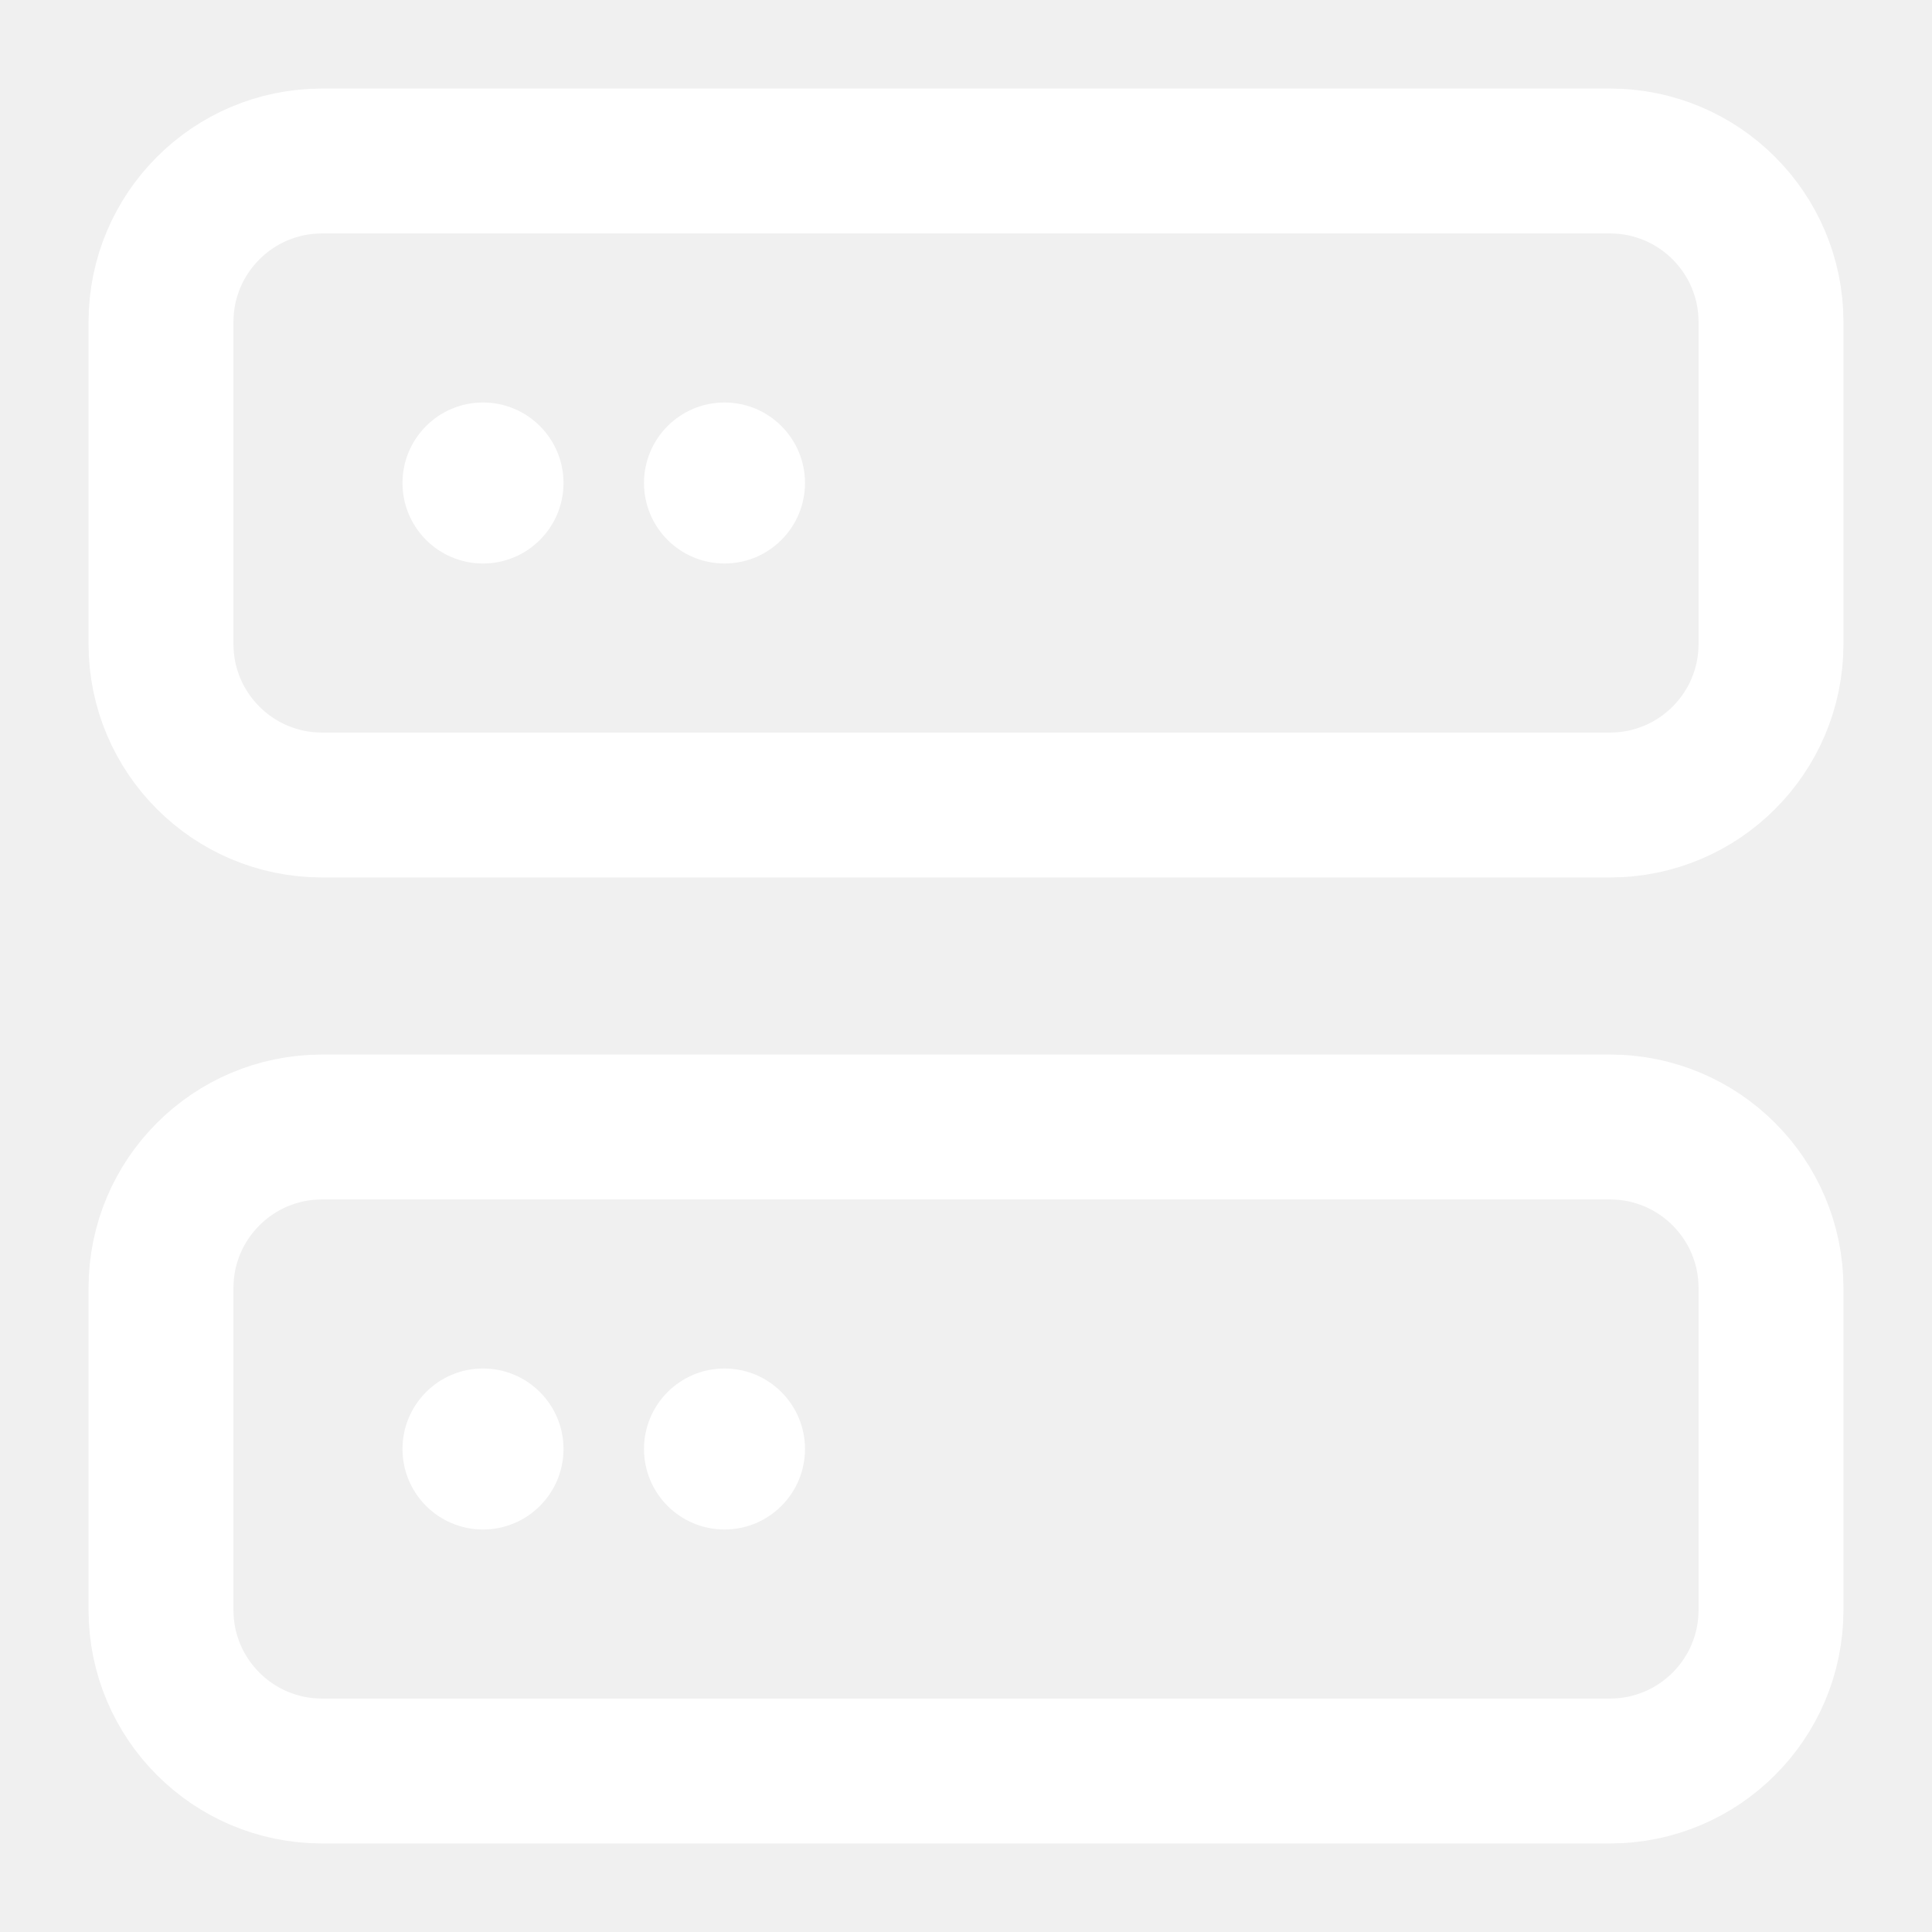
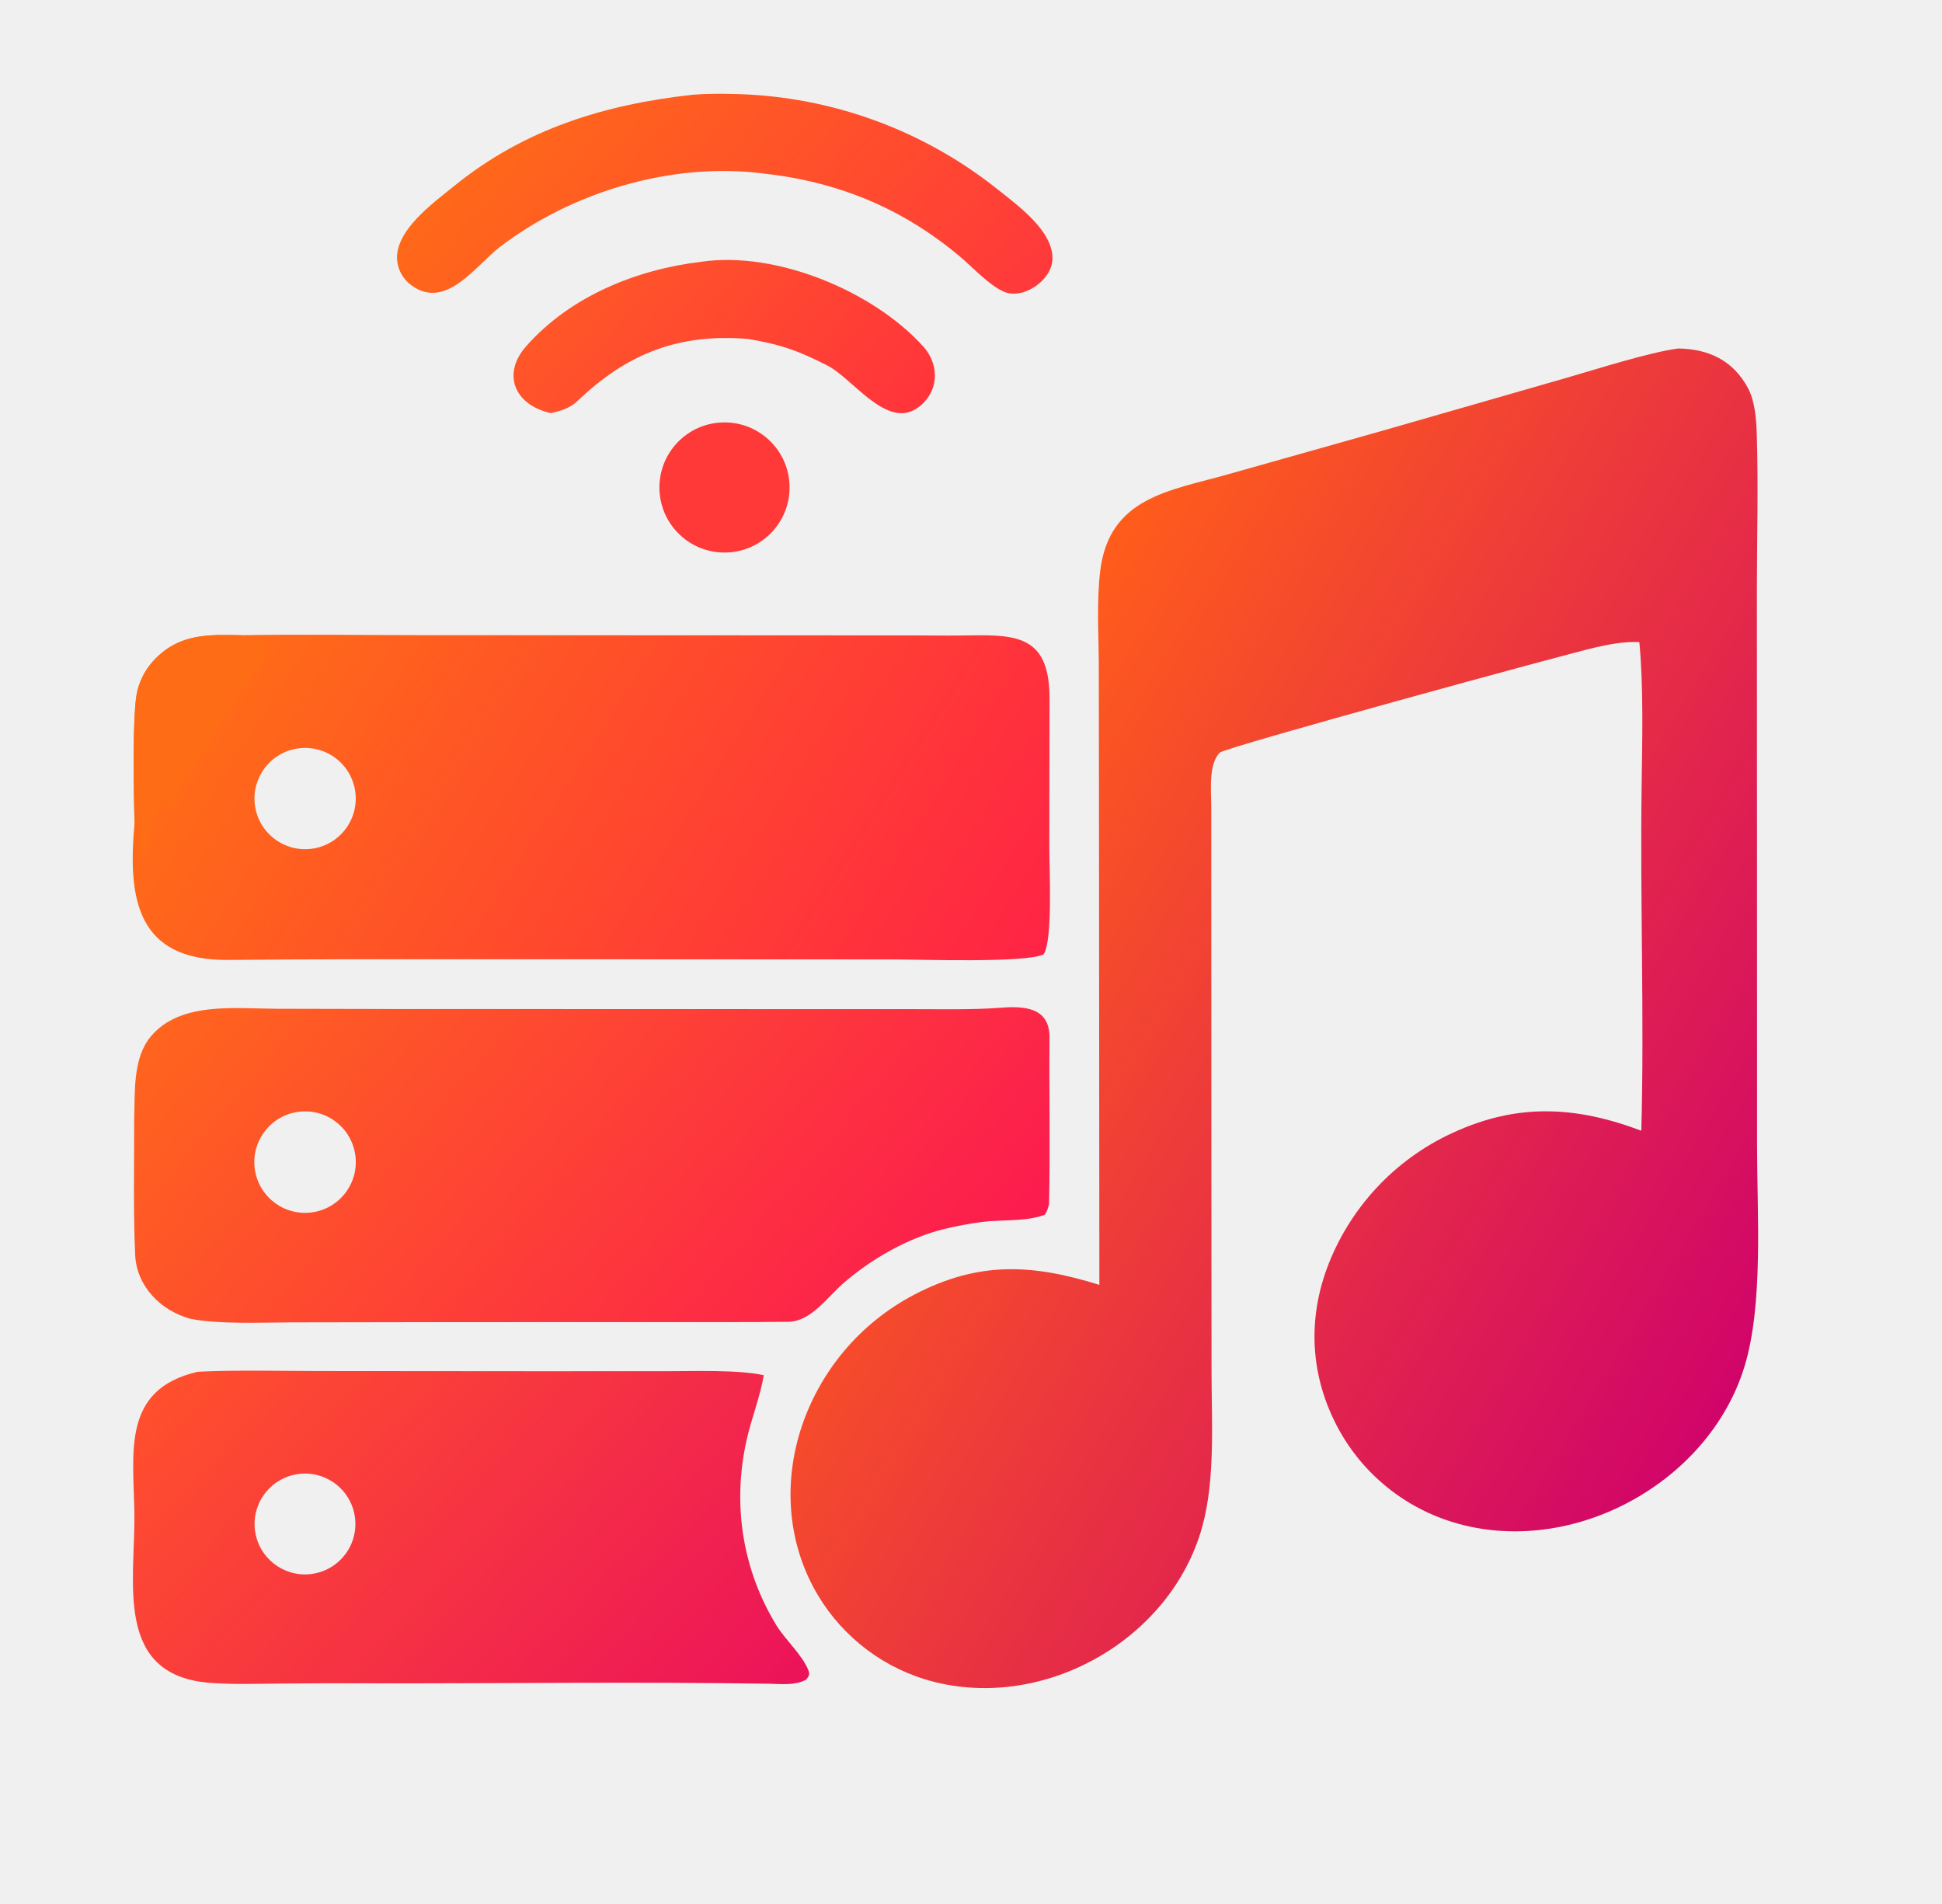
- <svg xmlns="http://www.w3.org/2000/svg" width="24" height="24" viewBox="0 0 24 24" fill="none">
-   <rect x="2" y="2" width="20" height="8" rx="2" stroke="#FFFFFF" stroke-width="1.8" stroke-linecap="round" stroke-linejoin="round" />
-   <circle cx="6" cy="6" r="1" fill="#FFFFFF" stroke="none" />
-   <circle cx="9" cy="6" r="1" fill="#FFFFFF" stroke="none" />
-   <rect x="2" y="14" width="20" height="8" rx="2" stroke="#FFFFFF" stroke-width="1.8" stroke-linecap="round" stroke-linejoin="round" />
-   <circle cx="6" cy="18" r="1" fill="#FFFFFF" stroke="none" />
-   <circle cx="9" cy="18" r="1" fill="#FFFFFF" stroke="none" />
+ <svg xmlns="http://www.w3.org/2000/svg" width="754" height="739" viewBox="0 0 754 739">
+   <clipPath id="cl_a">
+     <rect y="-3.0517578e-05" width="754" height="739" />
+   </clipPath>
+   <g clip-path="url(#cl_a)">
+     <defs>
+       <linearGradient id="gradient_0" gradientUnits="userSpaceOnUse" x1="635.499" y1="568.764" x2="958.36" y2="762.833">
+         <stop offset="0" stop-color="#FF5C1C" />
+         <stop offset="1" stop-color="#D10569" />
+       </linearGradient>
+     </defs>
+     <path fill="url(#gradient_0)" transform="translate(-265 -258)" d="M916.608 393.297C928.46 393.49 937.946 397.946 943.713 408.766C946.36 413.731 946.9 420.731 947.079 426.325C947.714 446.151 947.155 466.021 947.126 485.859L947.175 594.282L947.192 703.233C947.204 729.191 949.711 764.306 942.322 788.523C928.215 834.758 872.987 864.069 826.645 848.186C807.425 841.591 791.655 827.56 782.87 809.238C773.865 790.501 773.008 770.334 780.064 750.775C788.692 727.249 806.378 708.155 829.175 697.752C854.367 686.168 876.925 687.478 902.261 696.999C903.446 652.652 901.747 607.508 902.377 563.074C902.627 545.42 903.136 524.589 901.492 507.297C895.572 507.041 889.867 508.103 884.125 509.437C871.577 512.353 740.588 548.182 738.589 550.205C734.092 554.757 735.284 565.268 735.286 571.269L735.343 739.614L735.395 791.323C735.449 810.362 736.827 832.444 731.797 850.705C719.492 895.376 668.584 923.495 624.167 909.998C605.491 904.256 589.862 891.328 580.72 874.059C570.791 855.347 569.482 833.587 575.746 813.474C582.913 790.702 598.819 771.703 619.975 760.642C645.061 747.542 665.848 748.749 691.84 756.845L691.687 564.899L691.616 515.107C691.528 503.396 690.78 491.549 692.137 479.908C695.516 450.926 719.392 448.523 741.855 442.128L800.94 425.461L873.182 404.699C884.981 401.298 905.343 394.781 916.608 393.297Z" />
+     <defs>
+       <linearGradient id="gradient_1" gradientUnits="userSpaceOnUse" x1="376.916" y1="490.471" x2="647.205" y2="661.567">
+         <stop offset="0" stop-color="#FF6A18" />
+         <stop offset="1" stop-color="#FF2445" />
+       </linearGradient>
+     </defs>
+     <path fill="url(#gradient_1)" transform="translate(-265 -258)" d="M358.838 504.623C381.385 504.209 404.687 504.578 427.289 504.602L549.701 504.657L621.503 504.697C626.701 504.714 632.187 504.807 637.359 504.741C657.931 504.477 672.371 503.195 672.492 528.817L672.411 587.715C672.417 595.621 673.773 623.284 670.189 628.527C663.391 631.945 622.218 630.498 611.689 630.495L509.345 630.444L402.124 630.429C386.193 630.442 369.714 630.541 353.804 630.696C318.162 631.044 314.521 607.127 317.237 577.58C317.214 577.161 317.198 576.742 317.189 576.323C316.992 566.457 316.272 534.301 318.345 526.162C319.531 521.382 322.013 517.021 325.517 513.559C335.267 503.804 346.445 504.409 358.838 504.623ZM387.281 587.325C394.27 585.942 399.964 580.886 402.165 574.11C404.365 567.334 402.728 559.897 397.885 554.672C393.042 549.447 385.751 547.251 378.827 548.931C368.434 551.453 361.963 561.821 364.263 572.266C366.563 582.71 376.79 589.401 387.281 587.325Z" />
+     <path fill="#FE6C15" transform="translate(-265 -258)" d="M317.237 577.58C317.214 577.161 317.198 576.742 317.189 576.323C316.992 566.457 316.272 534.301 318.345 526.162C319.531 521.382 322.013 517.021 325.517 513.559C335.267 503.804 346.445 504.409 358.838 504.623C361.733 506.719 365.803 506.174 369.304 506.121L369.202 506.567L367.834 506.723C367.835 511.573 369.172 512.858 365.558 517.347C354.097 531.587 345.711 548.975 335.083 563.978C333.433 566.308 333.98 569.573 331.601 571.652C329.025 570.062 331.067 568.211 328.866 568.596C324.808 574.168 322.851 579.658 322.89 586.566C321.269 588.616 320.988 588.72 320.026 591.111C319.093 582.45 319.003 576.188 318.313 568.09C317.374 572.397 317.825 574.058 317.237 577.58Z" />
+     <defs>
+       <linearGradient id="gradient_2" gradientUnits="userSpaceOnUse" x1="374.023" y1="602.484" x2="607.623" y2="801.196">
+         <stop offset="0" stop-color="#FF641E" />
+         <stop offset="1" stop-color="#FC1B4F" />
+       </linearGradient>
+     </defs>
+     <path fill="url(#gradient_2)" transform="translate(-265 -258)" d="M652.584 649.315C662.08 648.533 672.581 648.648 672.482 660.925C672.309 682.261 672.761 703.995 672.307 725.303C672.29 726.091 671.182 729.435 670.444 729.7C662.951 732.397 654.274 731.408 646.19 732.434C641.4 733.07 636.646 733.952 631.947 735.075C617.829 738.434 603.151 746.8 592.248 756.394C586.05 761.848 579.748 771.073 571.137 771.173C555.117 771.358 539.153 771.307 523.161 771.306L432.043 771.317L378.223 771.404C366.296 771.443 350.088 772.207 338.928 770.016C327.325 766.846 318.039 757.366 317.483 745.239C316.693 727.979 317.138 710.039 317.093 692.739C317.458 682.249 316.428 668.976 323.513 660.451C334.879 646.776 356.25 649.59 372.306 649.649L417.551 649.75L570.824 649.792L620.293 649.805C630.638 649.802 642.402 650.055 652.584 649.315ZM386.666 728.619C397.435 726.832 404.696 716.629 402.858 705.87C401.02 695.11 390.783 687.896 380.033 689.785C369.353 691.662 362.198 701.816 364.024 712.504C365.85 723.192 375.97 730.395 386.666 728.619Z" />
+     <defs>
+       <linearGradient id="gradient_3" gradientUnits="userSpaceOnUse" x1="354.831" y1="767.428" x2="546.883" y2="941.685">
+         <stop offset="0" stop-color="#FF4F2D" />
+         <stop offset="1" stop-color="#EC135A" />
+       </linearGradient>
+     </defs>
+     <path fill="url(#gradient_3)" transform="translate(-265 -258)" d="M341.738 790.588C356.236 789.833 374.215 790.296 388.875 790.309L472.243 790.377L523.984 790.368C534.437 790.37 551.864 789.755 561.545 791.921C560.254 799.798 556.701 808.926 554.871 817.115C549.317 841.956 553.163 867.362 566.526 889.149C569.868 894.598 576.737 900.754 578.948 906.698C579.576 908.385 578.717 909.149 577.908 910.186C573.463 912.435 568.653 911.803 563.626 911.706C512.701 910.906 460.614 911.633 409.55 911.538C397.463 911.483 385.375 911.515 373.289 911.636C364.546 911.721 356.138 912.007 347.406 911.419C308.963 909.027 317.54 872.315 317.177 845.651C316.855 821.935 312.109 797.454 341.738 790.588ZM387.289 868.871C394.202 867.476 399.83 862.469 402.021 855.765C404.212 849.062 402.628 841.698 397.873 836.489C393.119 831.279 385.93 829.03 379.055 830.602C368.611 832.988 362.025 843.328 364.279 853.801C366.532 864.275 376.787 870.991 387.289 868.871Z" />
+     <defs>
+       <linearGradient id="gradient_4" gradientUnits="userSpaceOnUse" x1="470.792" y1="292.277" x2="621.585" y2="420.84">
+         <stop offset="0" stop-color="#FF6819" />
+         <stop offset="1" stop-color="#FF393B" />
+       </linearGradient>
+     </defs>
+     <path fill="url(#gradient_4)" transform="translate(-265 -258)" d="M534.135 294.767C539.473 294.34 545.677 294.35 551.08 294.517C587.951 295.527 623.491 308.513 652.328 331.513C660.214 337.799 674.192 347.835 673.616 358.854C673.192 366.963 662.185 374.49 654.73 371.232C648.941 368.703 642.756 361.859 637.759 357.654C615.274 338.727 590.167 328.488 561.013 325.313C525.899 320.908 487.342 332.378 459.27 353.732C449.779 360.951 438.254 378.559 424.831 368.843C421.744 366.644 419.716 363.257 419.237 359.498C417.843 347.749 433.202 336.82 441.301 330.24C468.556 308.099 499.698 298.542 534.135 294.767Z" />
+     <defs>
+       <linearGradient id="gradient_5" gradientUnits="userSpaceOnUse" x1="498.089" y1="360.752" x2="594.253" y2="444.878">
+         <stop offset="0" stop-color="#FF5628" />
+         <stop offset="1" stop-color="#FF343B" />
+       </linearGradient>
+     </defs>
+     <path fill="url(#gradient_5)" transform="translate(-265 -258)" d="M537.287 359.634C566.405 355.332 604.056 371.062 623.404 392.459C630.208 399.983 629.417 410.801 621.014 416.498C608.899 424.711 595.608 404.205 585.712 399.655C574.6 393.99 567.859 391.699 555.504 389.6C528.417 387.343 508.45 395.349 489.399 413.519C486.28 416.495 482.971 417.471 478.856 418.396C464.509 415.172 459.931 403.057 469.223 392.506C486.57 372.81 512.482 362.558 537.287 359.634Z" />
+     <path fill="#FE3938" transform="translate(-265 -258)" d="M544.589 422.051C558.451 421.114 570.469 431.543 571.493 445.398C572.517 459.253 562.163 471.336 548.314 472.447C534.343 473.567 522.129 463.101 521.096 449.123C520.063 435.145 530.605 422.997 544.589 422.051Z" />
+   </g>
</svg>
